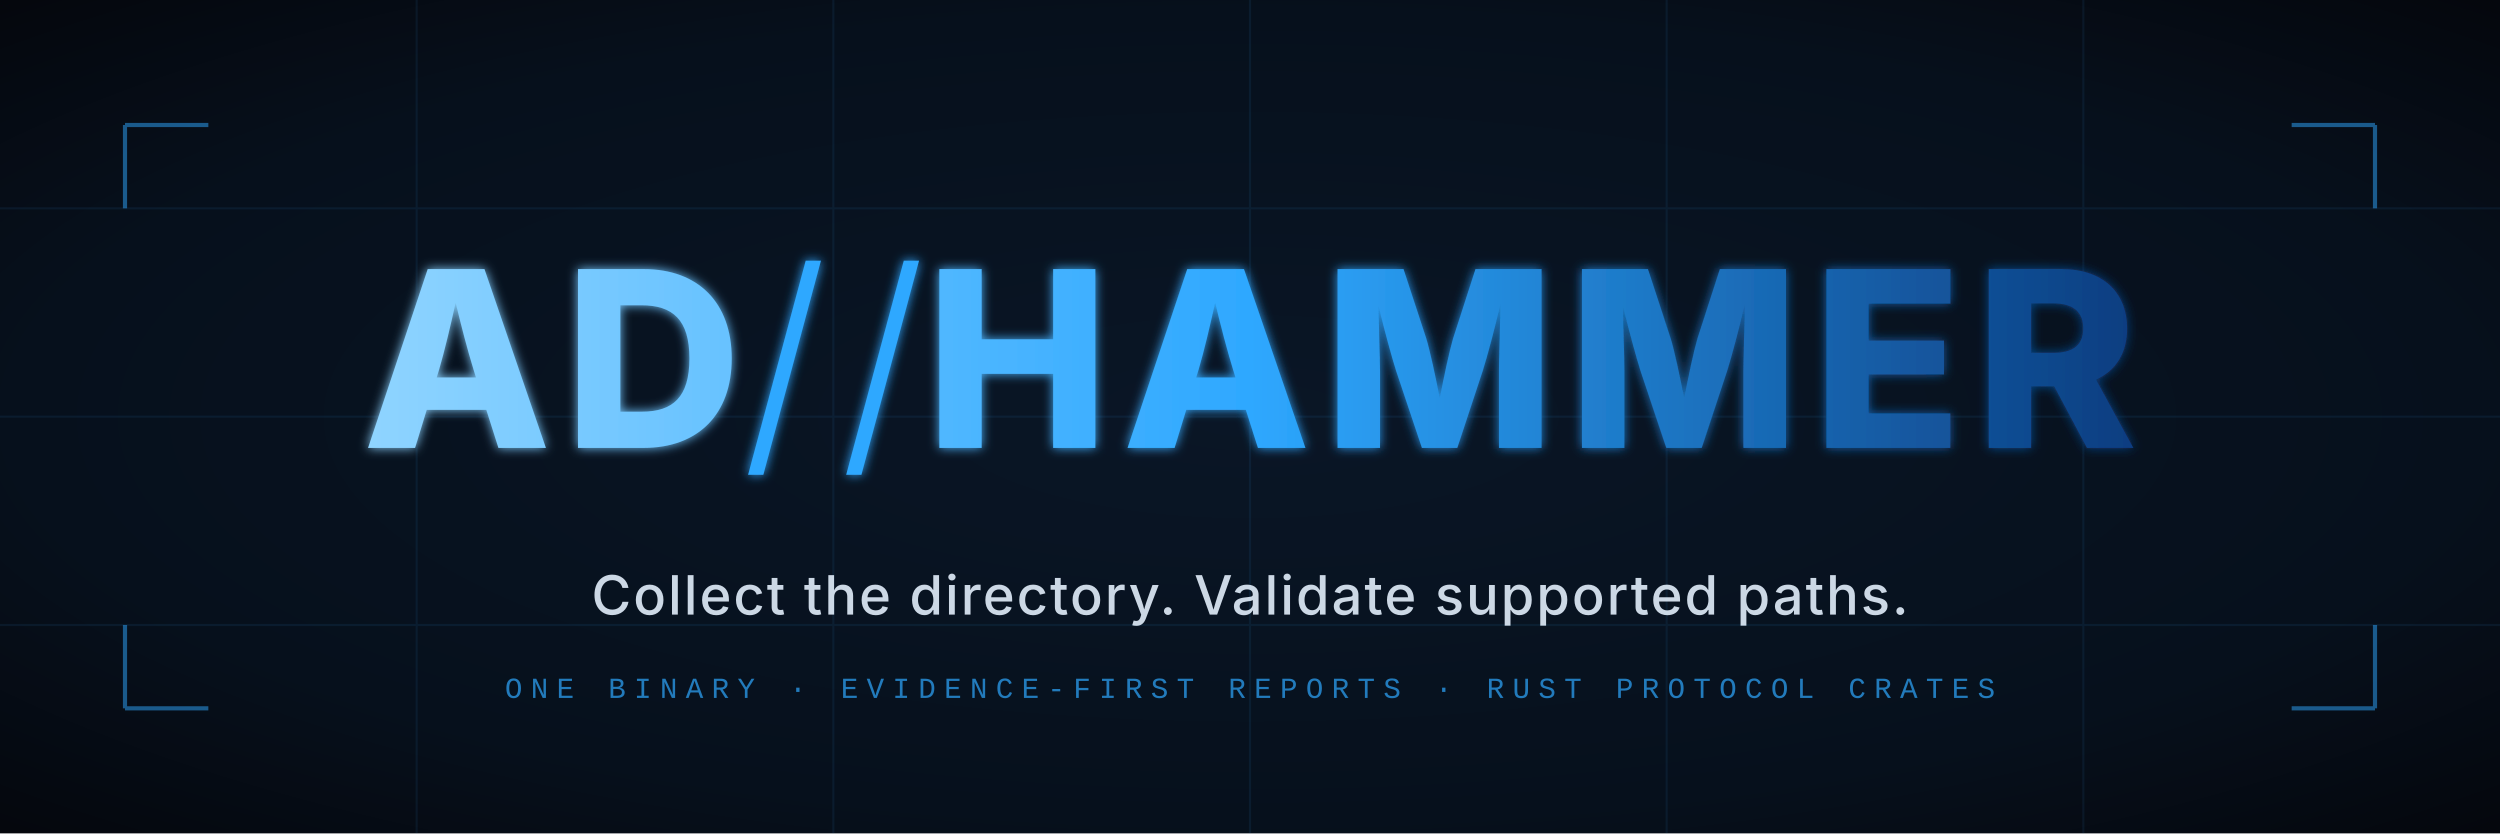
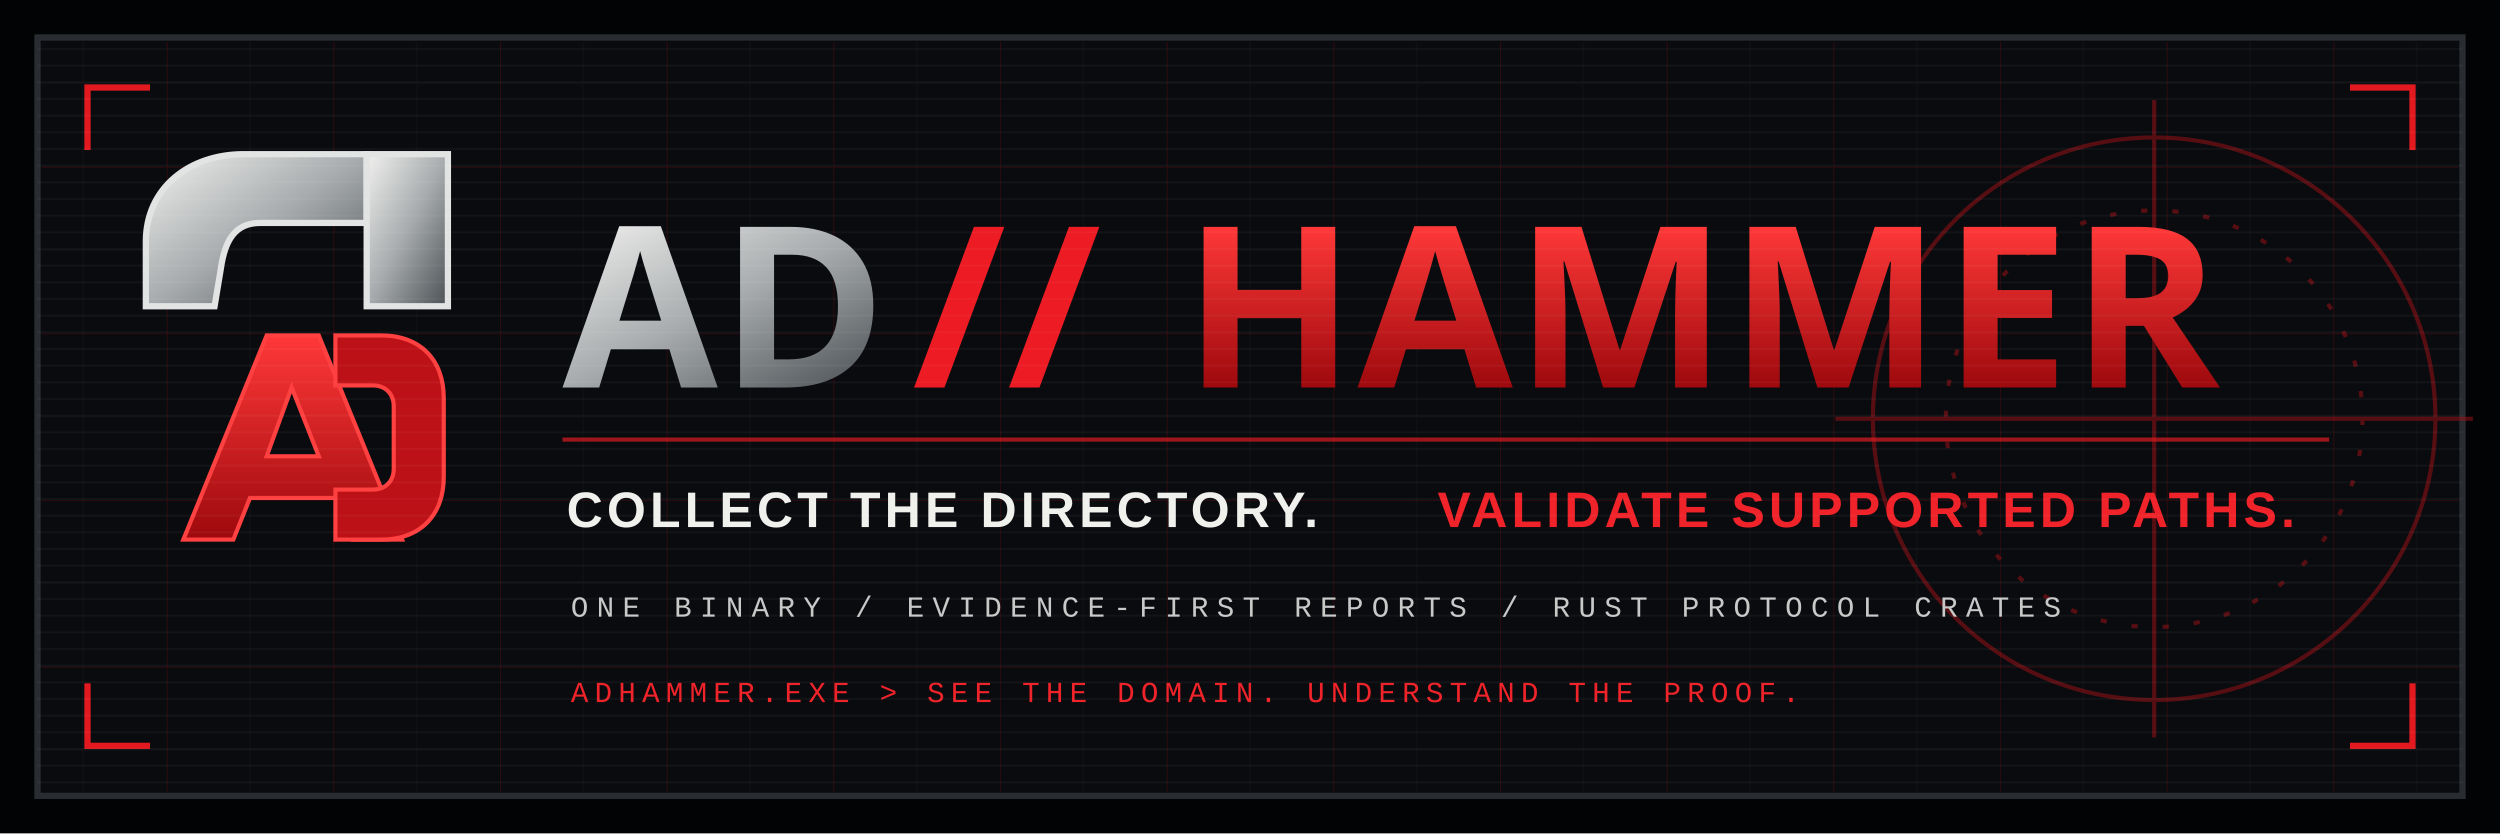
- <svg xmlns="http://www.w3.org/2000/svg" viewBox="0 0 1200 400" width="1200" height="400">
+ <svg xmlns="http://www.w3.org/2000/svg" viewBox="0 0 1200 400" role="img" aria-labelledby="title desc">
  <defs>
-     <radialGradient id="bnr-bg" cx="50%" cy="50%" r="70%">
-       <stop offset="0%" style="stop-color:#0a1626" />
-       <stop offset="70%" style="stop-color:#06101c" />
-       <stop offset="100%" style="stop-color:#05070d" />
-     </radialGradient>
-     <linearGradient id="bnr-accent" x1="0%" y1="0%" x2="100%" y2="0%">
-       <stop offset="0%" style="stop-color:#8fd4ff" />
-       <stop offset="50%" style="stop-color:#2ea8ff" />
-       <stop offset="100%" style="stop-color:#0a3d80" />
+     <linearGradient id="steel" x1="0" y1="0" x2="1" y2="1">
+       <stop offset="0" stop-color="#f1f1ef" />
+       <stop offset="0.5" stop-color="#a7abad" />
+       <stop offset="1" stop-color="#4b5054" />
    </linearGradient>
-     <linearGradient id="bnr-sep" x1="0%" y1="0%" x2="0%" y2="100%">
-       <stop offset="0%" style="stop-color:#2ea8ff;stop-opacity:0.15" />
-       <stop offset="50%" style="stop-color:#2ea8ff;stop-opacity:0.7" />
-       <stop offset="100%" style="stop-color:#2ea8ff;stop-opacity:0.15" />
+     <linearGradient id="red" x1="0" y1="0" x2="0" y2="1">
+       <stop offset="0" stop-color="#ff3838" />
+       <stop offset="1" stop-color="#9d090d" />
    </linearGradient>
-     <filter id="bnr-glow">
-       <feGaussianBlur stdDeviation="2.5" result="blur" />
-       <feMerge>
-         <feMergeNode in="blur" />
-         <feMergeNode in="SourceGraphic" />
-       </feMerge>
-     </filter>
+     <pattern id="grid" width="80" height="80" patternUnits="userSpaceOnUse">
+       <path d="M80 0H0V80" fill="none" stroke="#a00d14" stroke-opacity=".22" />
+       <path d="M40 0V80M0 40H80" stroke="#fff" stroke-opacity=".018" />
+     </pattern>
+     <pattern id="scanlines" width="8" height="8" patternUnits="userSpaceOnUse">
+       <path d="M0 7.5H8" stroke="#fff" stroke-opacity=".035" />
+     </pattern>
  </defs>
-   <rect width="1200" height="400" fill="url(#bnr-bg)" />
-   <g opacity="0.08" stroke="#2ea8ff" stroke-width="1" fill="none">
-     <path d="M 0 100 L 1200 100 M 0 200 L 1200 200 M 0 300 L 1200 300" />
-     <path d="M 200 0 L 200 400 M 400 0 L 400 400 M 600 0 L 600 400 M 800 0 L 800 400 M 1000 0 L 1000 400" />
+   <rect width="1200" height="400" fill="#020304" />
+   <rect x="18" y="18" width="1164" height="364" fill="#090b0e" stroke="#292d31" stroke-width="3" />
+   <rect x="20" y="20" width="1160" height="360" fill="url(#grid)" />
+   <g fill="none" stroke="#e21a20" stroke-width="3">
+     <path d="M42 72V42H72M1128 42H1158V72M42 328V358H72M1128 358H1158V328" />
  </g>
-   <g stroke="#2ea8ff" stroke-width="2" fill="none" opacity="0.5">
-     <path d="M 60 60 L 60 100 M 60 60 L 100 60" />
-     <path d="M 60 340 L 60 300 M 60 340 L 100 340" />
+   <g fill="none" stroke="#9d1117" stroke-width="2" opacity=".52">
+     <circle cx="1034" cy="201" r="135" />
+     <circle cx="1034" cy="201" r="100" stroke-dasharray="3 12" />
+     <path d="M1034 48V354M881 201H1187" />
  </g>
-   <g stroke="#2ea8ff" stroke-width="2" fill="none" opacity="0.5">
-     <path d="M 1140 60 L 1140 100 M 1140 60 L 1100 60" />
-     <path d="M 1140 340 L 1140 300 M 1140 340 L 1100 340" />
+   <g transform="translate(70 116)">
+     <path d="M0 0C0-26 21-42 47-42H106V-9H55C43-9 38-1 36 13L33 31H0V0Z" fill="url(#steel)" stroke="#e2e4e4" stroke-width="3" />
+     <path d="M106-42H145V31H106Z" fill="url(#steel)" stroke="#e2e4e4" stroke-width="3" />
+     <path d="M18 143L58 45H83L123 143H99L91 123H50L42 143H18ZM58 103H83L70 70Z" fill="url(#red)" stroke="#ff4040" stroke-width="2" />
+     <path d="M91 45H113C132 45 143 57 143 75V113C143 131 132 143 113 143H91V119H109C115 119 119 115 119 109V79C119 73 115 69 109 69H91Z" fill="#bc1117" stroke="#ff4040" stroke-width="2" />
  </g>
-   <g filter="url(#bnr-glow)">
-     <text x="600" y="215" text-anchor="middle" font-family="Manrope, 'Segoe UI', Inter, system-ui, sans-serif" font-weight="800" font-size="118" letter-spacing="6" fill="url(#bnr-accent)">AD<tspan fill="#2ea8ff" font-weight="300" opacity="0.55">//</tspan>HAMMER</text>
-   </g>
-   <line x1="380" y1="248" x2="820" y2="248" stroke="url(#bnr-sep)" stroke-width="1.5" />
-   <text x="600" y="295" text-anchor="middle" font-family="Manrope, 'Segoe UI', Inter, system-ui, sans-serif" font-weight="500" font-size="26" letter-spacing="1" fill="#e6f2ff" opacity="0.88">Collect the directory. Validate supported paths.</text>
-   <text x="600" y="335" text-anchor="middle" font-family="'IBM Plex Mono', 'Courier New', ui-monospace, monospace" font-size="14" letter-spacing="4" fill="#2ea8ff" opacity="0.7">ONE BINARY · EVIDENCE-FIRST REPORTS · RUST PROTOCOL CRATES</text>
+   <text x="270" y="186" font-family="Arial Black, Impact, sans-serif" font-size="108" font-weight="900" letter-spacing="1" fill="url(#steel)">AD</text>
+   <text x="438" y="186" font-family="Arial Black, Impact, sans-serif" font-size="108" font-weight="900" letter-spacing="1" fill="#ed1b24">//</text>
+   <text x="568" y="186" font-family="Arial Black, Impact, sans-serif" font-size="108" font-weight="900" letter-spacing="1" fill="url(#red)">HAMMER</text>
+   <path d="M270 211H1118" stroke="#d51a20" stroke-width="2" opacity=".72" />
+   <text x="272" y="253" font-family="Arial, sans-serif" font-size="24" font-weight="700" letter-spacing="2" fill="#f0f0ed">COLLECT THE DIRECTORY.</text>
+   <text x="690" y="253" font-family="Arial, sans-serif" font-size="24" font-weight="700" letter-spacing="2" fill="#ef2329">VALIDATE SUPPORTED PATHS.</text>
+   <text x="274" y="296" font-family="Consolas, 'Courier New', monospace" font-size="14" letter-spacing="4" fill="#c7c9c8">ONE BINARY  /  EVIDENCE-FIRST REPORTS  /  RUST PROTOCOL CRATES</text>
+   <text x="274" y="337" font-family="Consolas, 'Courier New', monospace" font-size="14" letter-spacing="3" fill="#ef2329">ADHAMMER.EXE  &gt;  SEE THE DOMAIN. UNDERSTAND THE PROOF.</text>
+   <rect x="18" y="18" width="1164" height="364" fill="url(#scanlines)" />
</svg>
